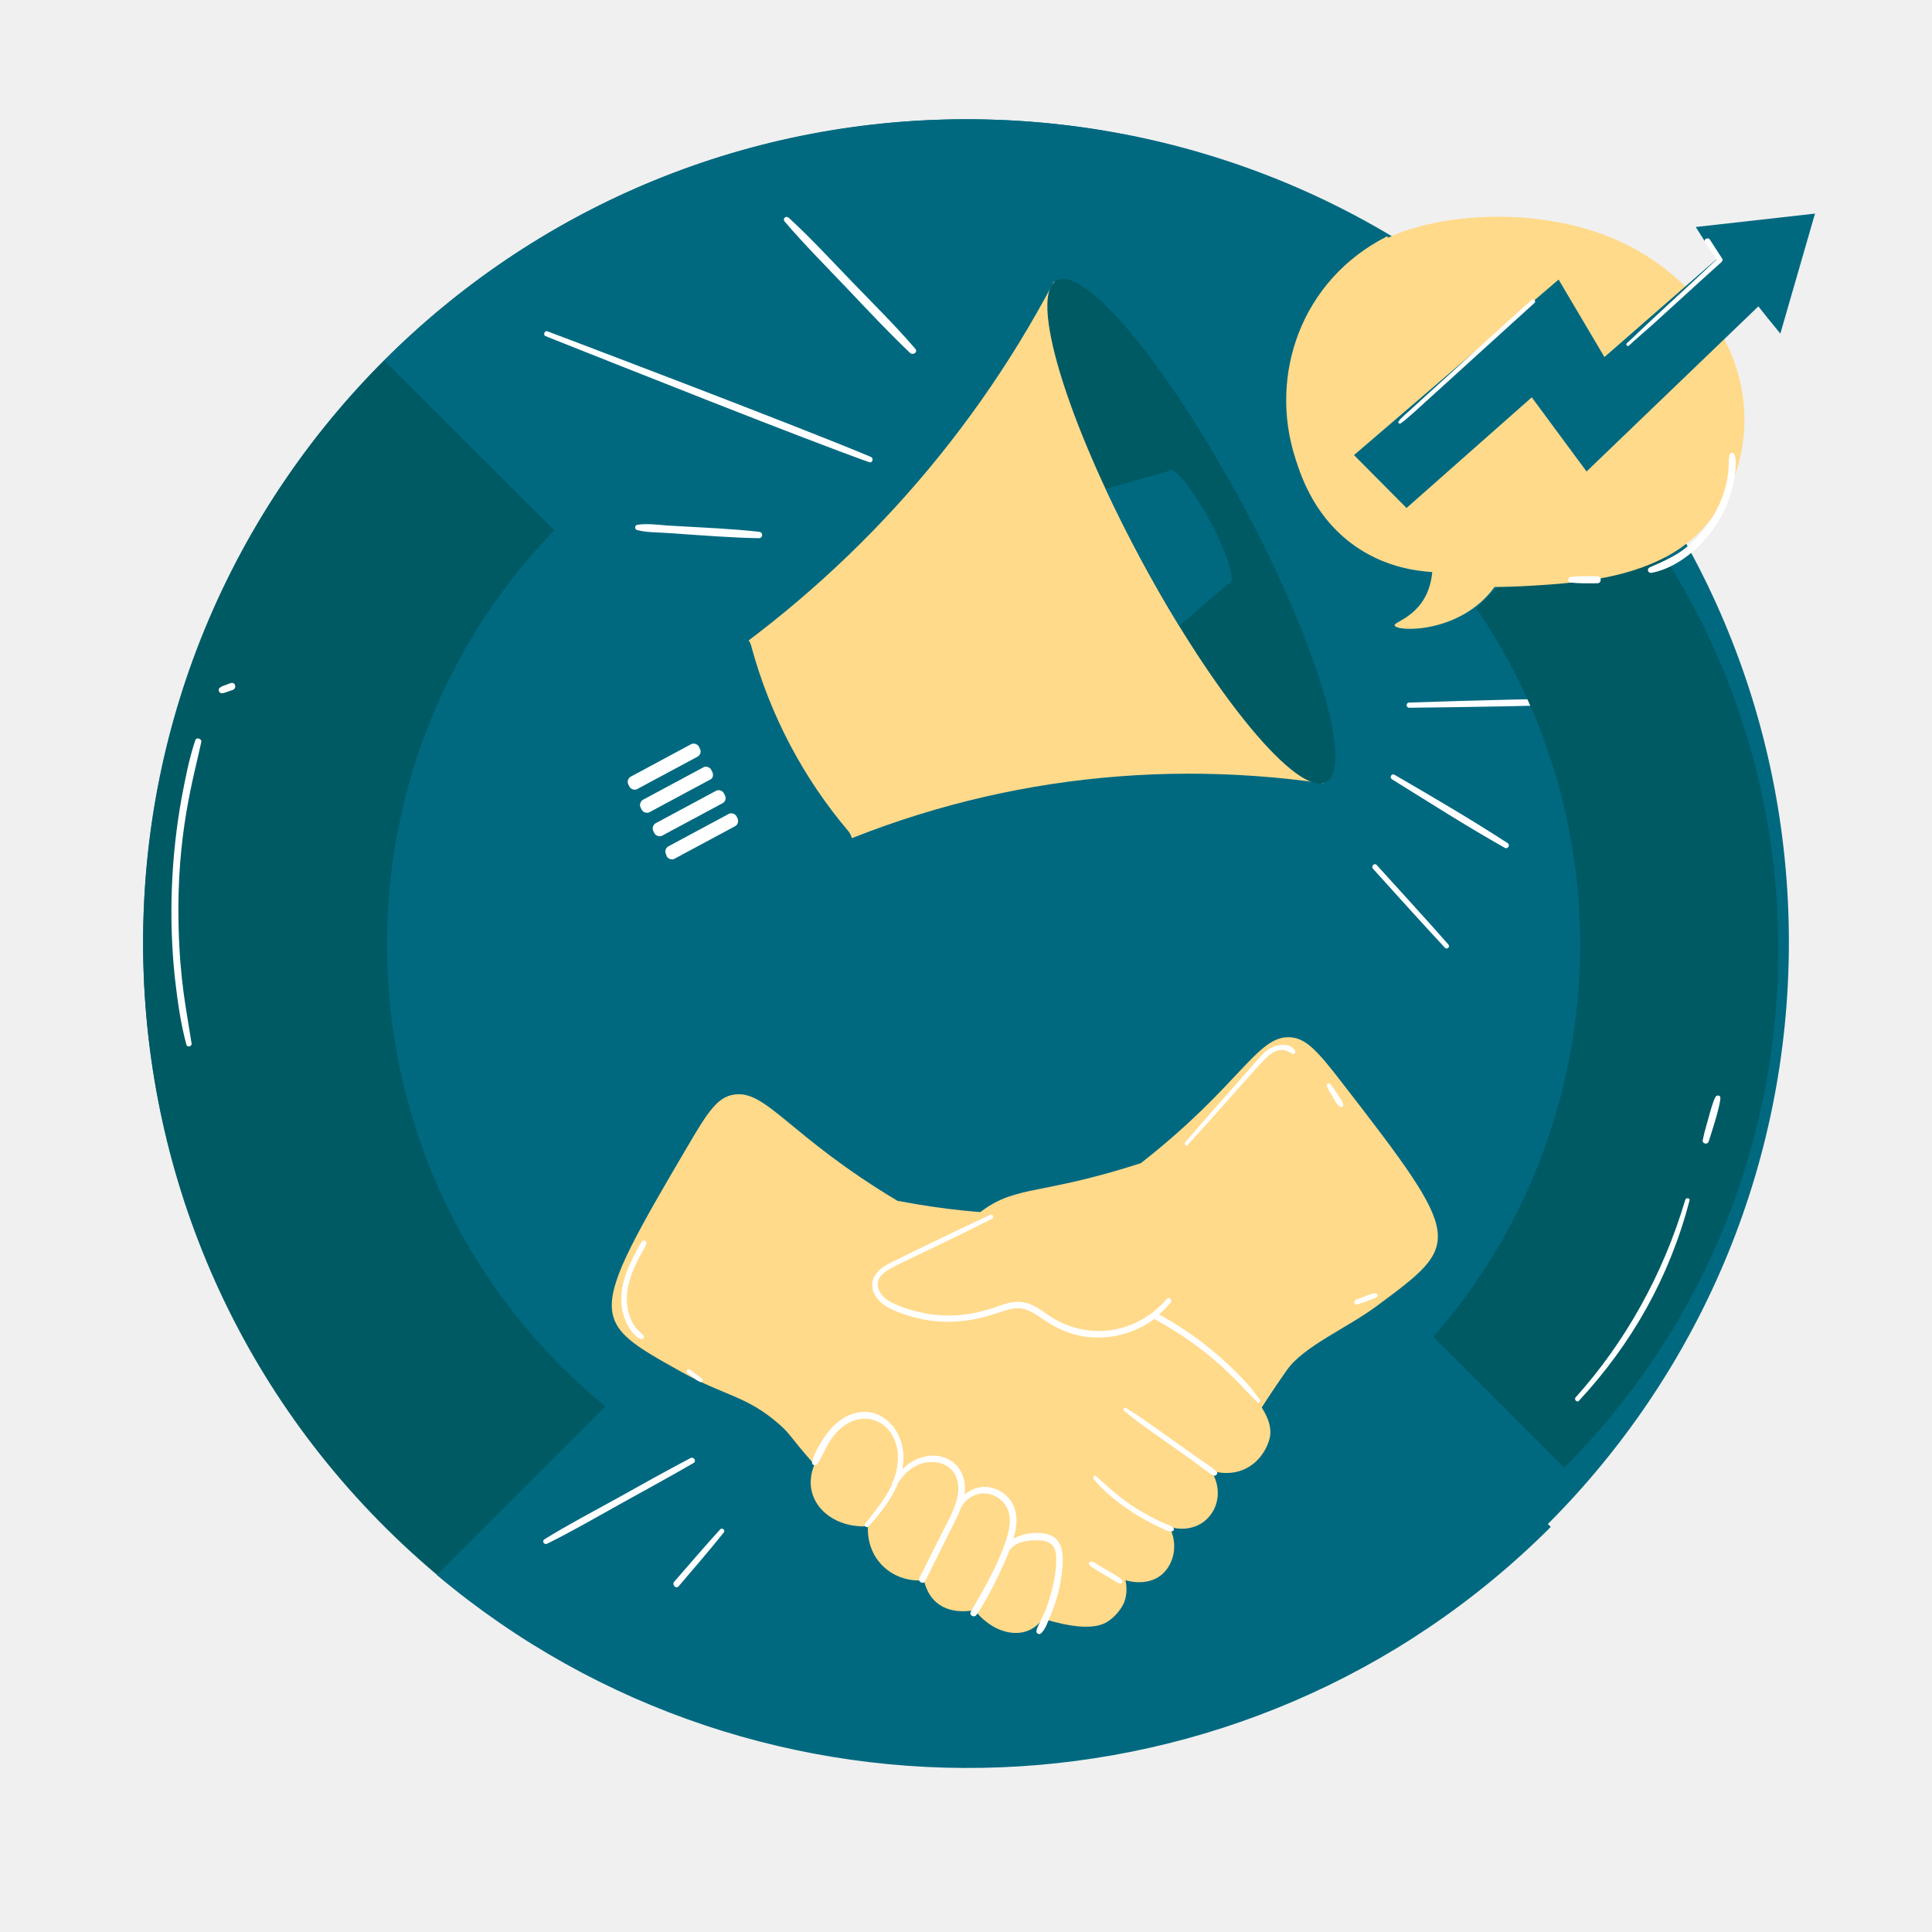
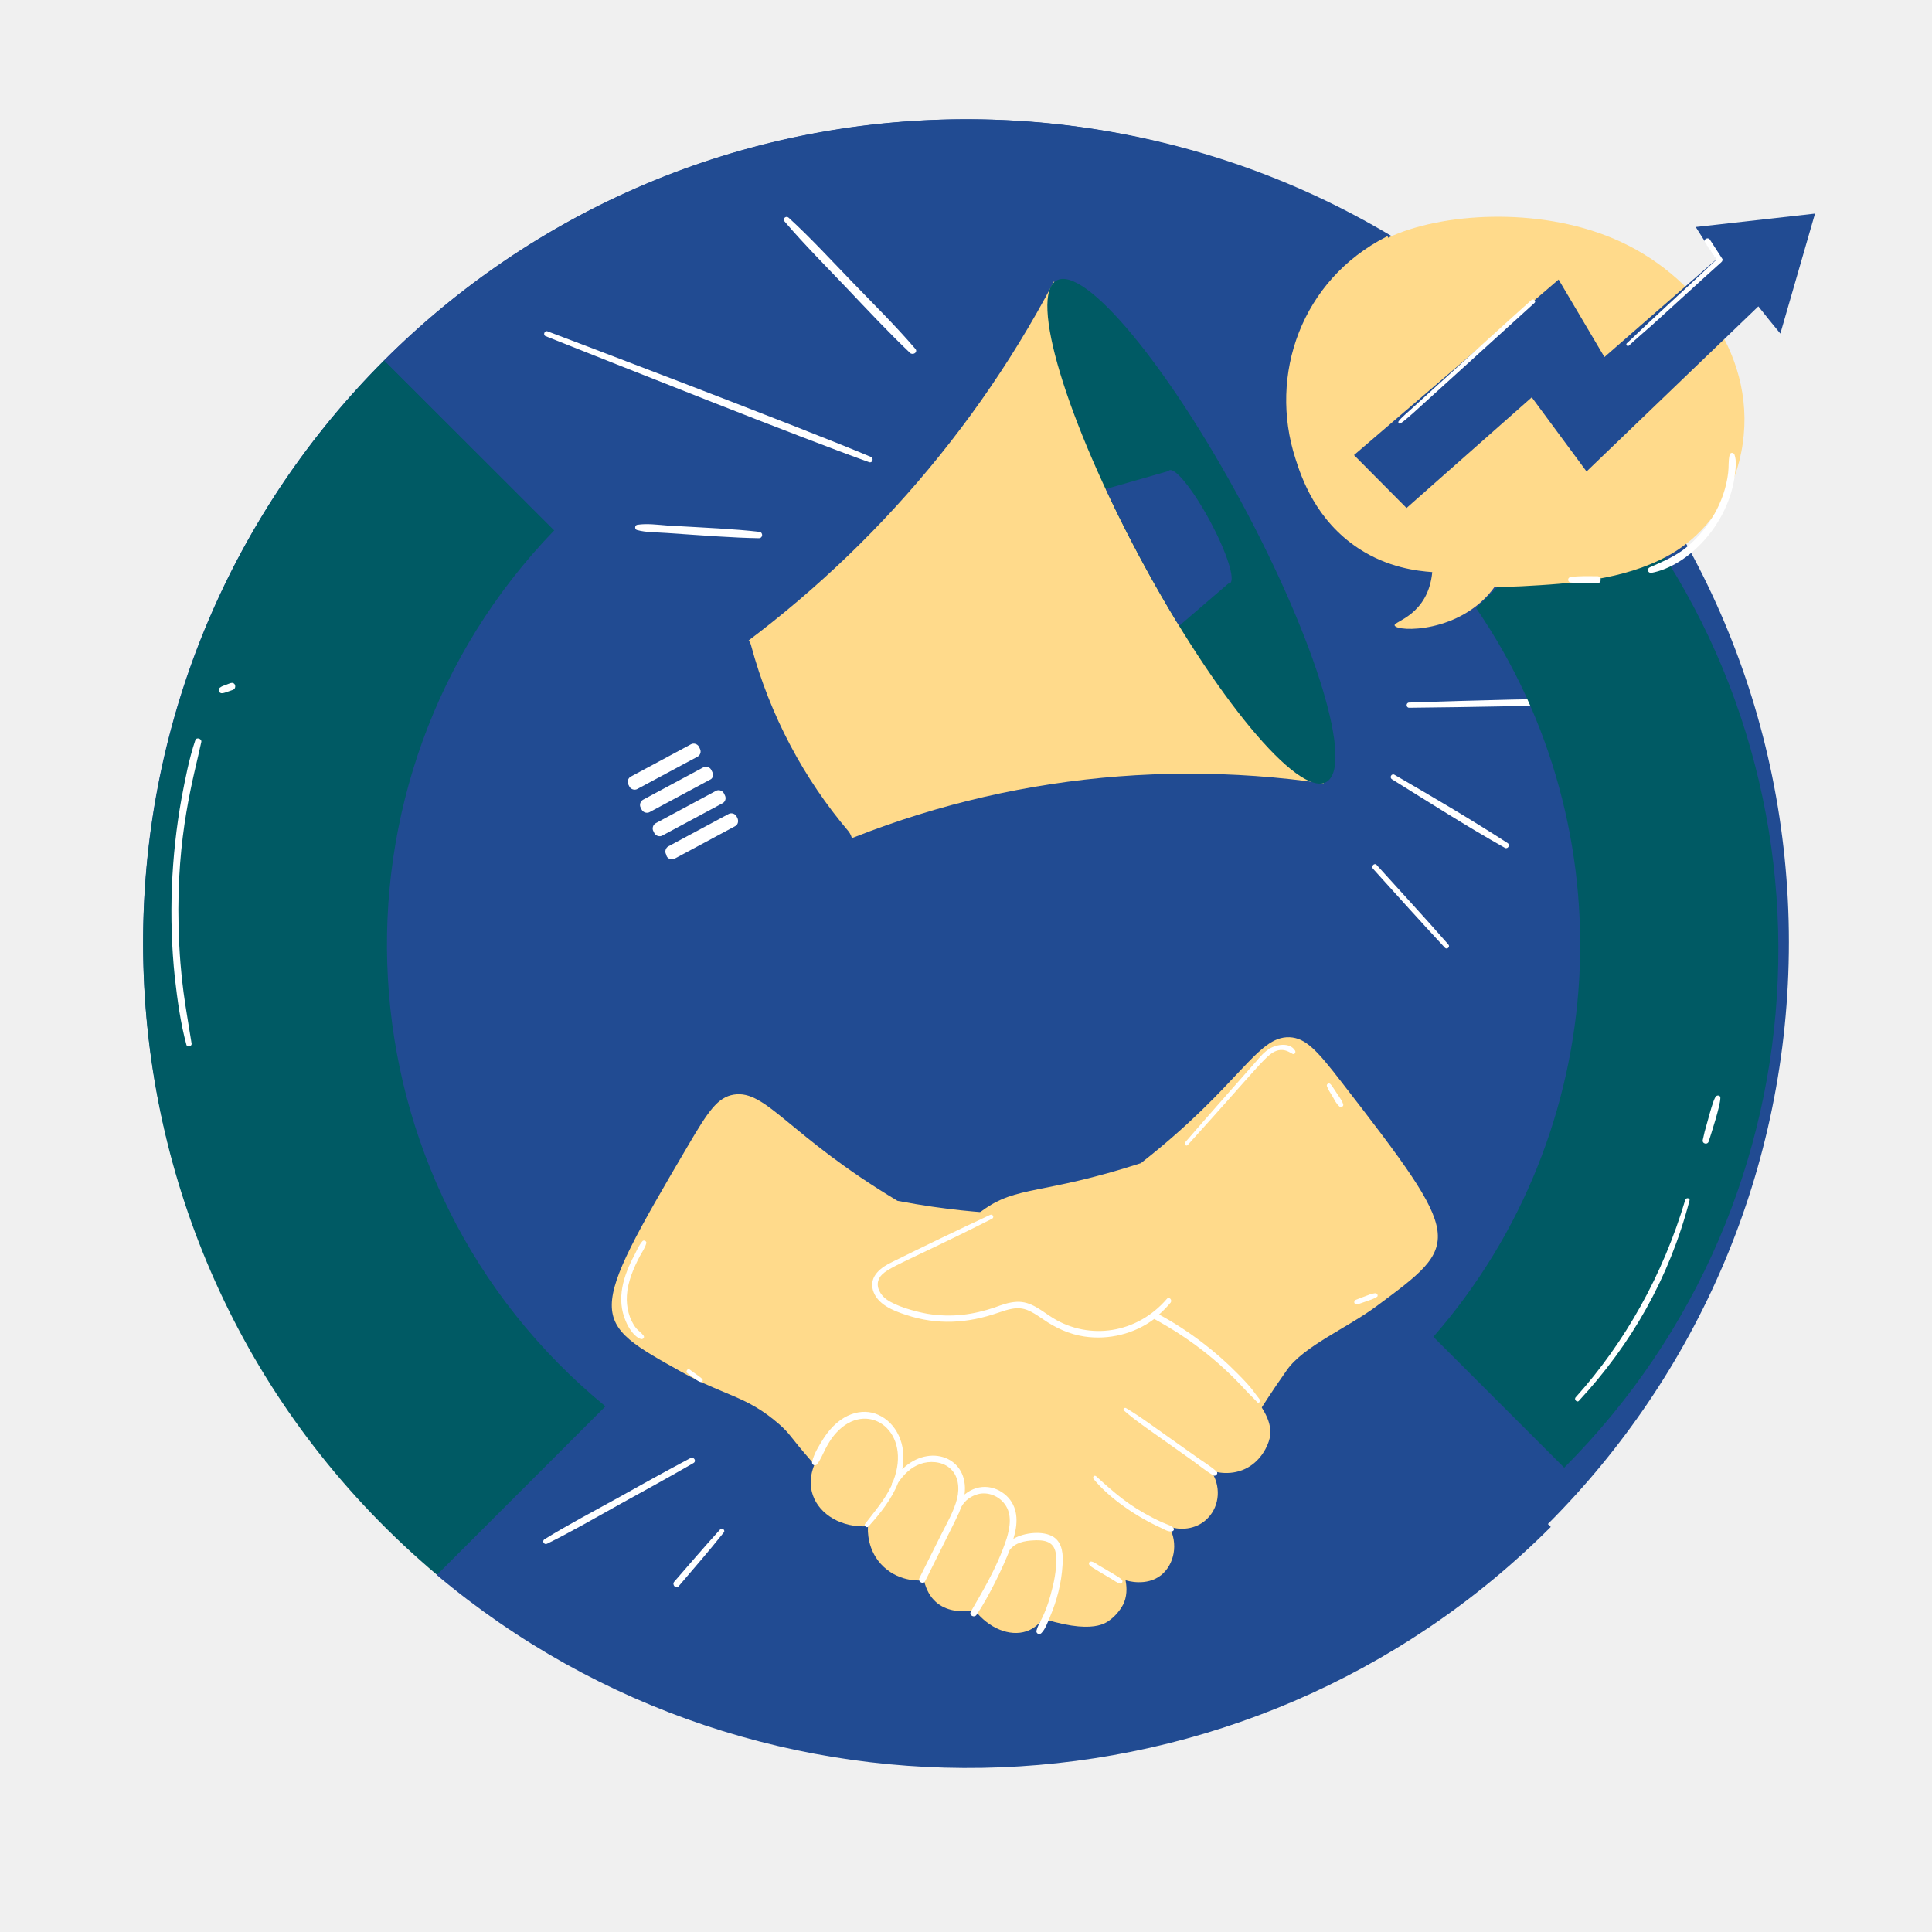
<svg xmlns="http://www.w3.org/2000/svg" width="81" height="81" viewBox="0 0 81 81" fill="none">
-   <path d="M40.5 74C59.554 74 75 58.554 75 39.5C75 20.446 59.554 5 40.5 5C21.446 5 6 20.446 6 39.5C6 58.554 21.446 74 40.5 74Z" fill="#006980" />
+   <path d="M40.5 74C59.554 74 75 58.554 75 39.5C75 20.446 59.554 5 40.5 5C21.446 5 6 20.446 6 39.5C6 58.554 21.446 74 40.5 74Z" fill="#214b92" />
  <path d="M67.611 29.267C64.767 29.283 61.923 29.361 59.08 29.455C58.939 29.455 58.939 29.673 59.08 29.673C61.923 29.642 64.767 29.595 67.611 29.486C67.752 29.486 67.752 29.267 67.611 29.267ZM63.205 35.345C61.658 34.345 60.064 33.408 58.47 32.486C58.345 32.408 58.236 32.595 58.361 32.673C59.923 33.642 61.486 34.642 63.095 35.548C63.22 35.611 63.33 35.423 63.205 35.345ZM60.72 39.595C59.736 38.47 58.72 37.377 57.72 36.267C57.627 36.158 57.47 36.314 57.564 36.423C58.564 37.533 59.564 38.642 60.58 39.736C60.673 39.83 60.814 39.689 60.72 39.595Z" fill="white" />
  <path d="M25.392 58.97L18.33 66.033C2.705 52.877 1.892 29.33 16.111 15.111L23.236 22.236C13.142 32.689 14.017 49.642 25.392 58.97Z" fill="#005A64" />
-   <path d="M67.033 17.314L60.595 23.767C51.095 12.189 33.642 11.47 23.252 22.236L16.111 15.111C30.439 0.798 54.002 1.814 67.033 17.314ZM65.017 64.017C52.252 76.783 31.892 77.454 18.314 66.033L25.377 58.97C35.158 66.986 49.455 66.454 58.611 57.611L65.017 64.017Z" fill="#006980" />
+   <path d="M67.033 17.314L60.595 23.767C51.095 12.189 33.642 11.47 23.252 22.236L16.111 15.111C30.439 0.798 54.002 1.814 67.033 17.314ZM65.017 64.017C52.252 76.783 31.892 77.454 18.314 66.033L25.377 58.97C35.158 66.986 49.455 66.454 58.611 57.611L65.017 64.017Z" fill="#214b92" />
  <path d="M65.58 61.533L60.095 56.048C67.611 47.423 68.283 34.845 61.892 25.502L67.361 20.033C77.564 32.142 76.876 50.22 65.58 61.533Z" fill="#005A64" />
  <path d="M34.017 58.861C34.267 57.47 35.752 57.626 37.502 55.532C38.298 54.579 38.377 54.079 40.017 51.97C40.439 51.423 40.72 51.079 41.189 50.751C42.642 49.689 43.673 50.111 47.83 48.767C52.002 45.501 52.689 43.439 54.064 43.486C54.736 43.517 55.205 44.017 56.252 45.376C61.439 52.064 61.283 52.111 57.705 54.767C56.486 55.673 54.658 56.439 53.955 57.439C53.314 58.345 52.814 59.142 52.752 59.236C51.127 61.595 49.689 63.095 49.689 63.095C48.017 64.814 46.439 65.767 45.486 66.345C44.048 67.22 42.392 68.189 41.548 67.595C41.095 67.282 40.673 66.392 40.564 66.142C40.455 65.876 40.408 65.611 40.486 65.282C39.408 65.486 38.455 64.876 38.283 63.798C37.767 63.814 37.252 63.611 36.908 63.22C36.439 62.704 36.361 61.907 36.642 61.267C35.095 61.657 33.767 60.329 34.017 58.861Z" fill="#FFDA8B" />
  <path d="M52.33 61.517C52.845 61.22 53.142 60.689 53.236 60.282C53.486 59.079 51.845 57.642 48.548 54.829C47.048 53.548 46.955 53.595 45.783 52.532C45.173 51.97 44.955 51.736 44.47 51.47C42.892 50.611 41.923 51.157 37.627 50.345C33.08 47.626 32.127 45.673 30.767 45.892C30.095 46.001 29.705 46.564 28.845 48.032C24.548 55.329 24.705 55.361 28.595 57.532C30.392 58.532 31.298 58.517 32.658 59.704C33.173 60.157 33.048 60.157 34.08 61.329C35.158 62.532 36.158 63.657 37.611 64.767C39.064 65.892 40.298 66.439 41.689 67.064C45.095 68.611 46.095 68.204 46.439 67.986C46.939 67.657 47.127 67.189 47.127 67.189C47.283 66.798 47.22 66.423 47.189 66.251C47.236 66.267 48.064 66.532 48.689 66.032C49.236 65.579 49.408 64.72 49.017 64.001C49.595 64.204 50.252 64.064 50.642 63.642C51.142 63.126 51.205 62.282 50.752 61.642C50.939 61.72 51.658 61.907 52.33 61.517Z" fill="#FFDA8B" />
  <path d="M34.08 62.689C33.798 61.892 34.252 61.173 34.345 61.001C35.345 59.267 36.923 58.783 37.58 59.876C38.22 60.97 37.767 62.033 37.767 62.033C37.767 62.033 37.923 61.689 38.22 61.392C38.298 61.33 38.939 60.798 39.58 61.033C39.845 61.126 40.017 61.33 40.064 61.392C40.423 61.876 40.361 62.658 39.939 63.408C39.97 63.361 40.408 62.595 41.252 62.564C41.33 62.564 42.002 62.533 42.298 62.97C42.767 63.658 42.002 65.126 42.002 65.126C42.033 65.064 42.345 64.439 43.064 64.314C43.127 64.298 43.767 64.204 44.173 64.595C44.877 65.267 44.283 66.704 44.173 66.986C43.955 67.501 43.689 68.173 43.033 68.392C42.33 68.626 41.455 68.267 40.861 67.501C40.861 67.501 39.127 67.939 38.736 66.251C38.611 66.267 37.767 66.345 37.064 65.704C36.33 65.033 36.377 64.111 36.392 63.986C35.298 64.064 34.361 63.501 34.08 62.689ZM45.97 50.298C45.97 50.298 42.798 50.205 40.33 51.564C37.861 52.923 36.627 52.908 36.564 53.814C36.486 54.72 40.033 55.845 42.658 54.361C45.423 56.845 49.564 56.298 50.673 52.548C49.095 51.798 47.533 51.048 45.97 50.298Z" fill="#FFDA8B" />
  <path d="M52.814 58.673C52.548 58.345 52.548 58.252 51.877 57.58C50.986 56.673 49.861 55.798 48.595 55.111C48.767 54.955 48.923 54.798 49.08 54.611C49.158 54.502 49.017 54.345 48.923 54.455C47.658 55.923 45.673 56.189 44.158 55.267C43.673 54.97 43.236 54.548 42.627 54.58C42.298 54.595 42.002 54.705 41.705 54.814C40.83 55.111 39.923 55.252 38.877 55.08C38.361 54.986 37.564 54.767 37.158 54.47C36.923 54.298 36.72 53.97 36.83 53.673C37.002 53.173 37.673 53.08 41.595 51.095C41.705 51.033 41.611 50.877 41.502 50.939C40.127 51.58 38.767 52.236 37.408 52.908C36.939 53.127 36.439 53.502 36.595 54.08C36.767 54.689 37.455 54.955 37.986 55.127C39.298 55.564 40.564 55.486 41.861 55.033C42.752 54.72 42.986 54.798 43.736 55.314C44.252 55.673 44.83 55.939 45.455 56.033C46.486 56.189 47.564 55.923 48.392 55.298C49.798 56.064 51.064 57.017 52.22 58.283C52.377 58.455 52.564 58.627 52.72 58.798C52.767 58.845 52.877 58.752 52.814 58.673ZM44.173 64.439C43.736 64.158 42.923 64.251 42.486 64.517C42.673 63.908 42.705 63.283 42.283 62.798C41.83 62.298 41.064 62.142 40.439 62.658C40.642 61.095 38.97 60.486 37.83 61.595C38.033 60.548 37.564 59.642 36.814 59.314C36.158 59.017 35.22 59.236 34.533 60.298C34.345 60.595 34.127 60.939 34.048 61.283C34.017 61.423 34.189 61.486 34.267 61.377C34.533 61.017 34.627 60.486 35.173 59.955C36.47 58.72 38.236 60.048 37.455 62.08C37.408 62.173 37.377 62.189 37.392 62.252C37.111 62.861 36.673 63.361 36.267 63.892C36.205 63.97 36.345 64.08 36.408 64.001C36.892 63.47 37.392 62.845 37.658 62.158C37.892 61.814 38.189 61.517 38.58 61.377C38.97 61.236 39.47 61.267 39.798 61.533C40.189 61.845 40.236 62.377 40.127 62.83C39.986 63.377 39.689 63.877 39.439 64.376L38.548 66.158C38.47 66.314 38.705 66.439 38.783 66.298C40.22 63.408 40.158 63.564 40.298 63.189C40.455 62.892 40.72 62.72 41.002 62.642C41.423 62.533 41.877 62.72 42.127 63.064C42.439 63.486 42.345 64.033 42.205 64.501C41.783 65.798 41.048 66.955 40.705 67.564C40.611 67.72 40.845 67.845 40.939 67.705C41.439 66.986 42.08 65.642 42.33 64.986C42.564 64.673 42.955 64.595 43.345 64.58C43.939 64.548 44.267 64.705 44.283 65.314C44.298 65.83 44.189 66.361 44.048 66.861C43.783 67.83 43.548 68.001 43.455 68.361C43.423 68.47 43.564 68.564 43.658 68.47C43.83 68.298 43.923 68.017 44.017 67.798C44.314 67.095 44.502 66.376 44.548 65.611C44.58 65.173 44.548 64.689 44.173 64.439ZM51.002 61.689C50.72 61.439 50.392 61.252 50.095 61.033C48.252 59.736 47.861 59.423 47.205 59.033C47.142 59.002 47.064 59.08 47.127 59.142C47.689 59.627 48.064 59.861 49.908 61.173C50.22 61.392 50.533 61.658 50.877 61.861C50.97 61.908 51.095 61.767 51.002 61.689ZM49.189 64.048C49.064 63.923 48.986 63.97 48.345 63.642C47.314 63.111 46.767 62.627 45.955 61.892C45.877 61.83 45.798 61.923 45.845 62.002C46.517 62.83 47.689 63.611 48.658 64.048C48.798 64.111 48.955 64.22 49.111 64.205C49.205 64.205 49.252 64.111 49.189 64.048ZM26.83 52.658C26.923 52.486 27.048 52.314 27.095 52.127C27.127 52.048 27.002 51.97 26.939 52.033C26.798 52.189 26.705 52.408 26.611 52.595C26.127 53.502 25.83 54.455 26.236 55.392C26.345 55.658 26.58 56.048 26.877 56.142C26.955 56.158 27.033 56.08 26.986 56.002C26.892 55.877 26.767 55.798 26.673 55.689C26.377 55.314 26.252 54.798 26.283 54.314C26.314 53.752 26.564 53.158 26.83 52.658ZM29.439 57.814C29.392 57.752 28.908 57.423 28.923 57.423C28.877 57.392 28.814 57.408 28.798 57.455C28.767 57.502 28.783 57.548 28.83 57.58C29.252 57.892 29.283 57.923 29.361 57.939C29.423 57.97 29.502 57.892 29.439 57.814ZM54.298 44.048C54.08 43.689 53.517 43.783 53.22 43.97C53.017 44.095 52.861 44.267 52.705 44.455C52.689 44.47 50.345 47.127 49.689 47.892C49.627 47.97 49.736 48.08 49.798 48.002C52.97 44.502 53.111 44.158 53.595 44.033C53.83 43.986 53.986 44.064 54.173 44.173C54.252 44.236 54.345 44.142 54.298 44.048ZM56.314 46.298C56.267 46.142 56.158 46.002 56.064 45.861C55.814 45.486 55.877 45.564 55.783 45.455C55.72 45.377 55.58 45.455 55.642 45.564C55.705 45.689 55.627 45.58 55.877 45.986C55.955 46.127 56.033 46.283 56.158 46.392C56.205 46.455 56.345 46.392 56.314 46.298ZM57.642 54.22C57.502 54.236 57.361 54.298 57.236 54.345C57.095 54.392 56.955 54.455 56.83 54.502C56.783 54.517 56.767 54.595 56.783 54.627C56.798 54.673 56.861 54.705 56.908 54.689C57.048 54.642 57.173 54.595 57.314 54.548C57.455 54.502 57.595 54.455 57.72 54.377C57.798 54.345 57.752 54.205 57.642 54.22ZM47.033 66.236C46.986 66.173 47.002 66.173 46.064 65.626C45.955 65.564 45.83 65.455 45.72 65.47C45.673 65.47 45.642 65.533 45.658 65.58C45.689 65.658 45.736 65.689 46.611 66.205C46.72 66.267 46.83 66.361 46.955 66.392C47.048 66.392 47.095 66.298 47.033 66.236Z" fill="white" />
-   <path d="M41.267 43.673L38.111 45.377C37.236 45.845 36.158 45.517 35.689 44.642L30.189 34.408L34.798 31.939C36.408 35.783 38.673 39.314 41.486 42.377C41.861 42.767 41.752 43.408 41.267 43.673Z" fill="#006980" />
+   <path d="M41.267 43.673L38.111 45.377C37.236 45.845 36.158 45.517 35.689 44.642L30.189 34.408L34.798 31.939C36.408 35.783 38.673 39.314 41.486 42.377C41.861 42.767 41.752 43.408 41.267 43.673Z" fill="#214b92" />
  <path d="M55.502 32.845C47.845 31.736 40.127 32.892 33.158 36.267C31.767 33.689 30.392 31.111 29.002 28.533C35.173 24.47 40.502 18.814 44.189 11.798C47.97 18.814 51.736 25.83 55.502 32.845Z" fill="#FFDA8B" />
  <path d="M55.598 32.79C56.777 32.157 55.203 26.935 52.084 21.127C48.964 15.319 45.48 11.123 44.302 11.756C43.123 12.389 44.697 17.611 47.816 23.419C50.936 29.227 54.42 33.422 55.598 32.79Z" fill="#005A64" />
-   <path d="M35.251 36.111L31.126 37.83C29.939 38.33 28.564 37.83 27.954 36.689L25.798 32.658C25.204 31.548 25.548 30.173 26.595 29.47L30.658 26.736C30.97 26.533 31.392 26.689 31.486 27.048C32.283 30.017 33.72 32.673 35.58 34.861C35.892 35.283 35.751 35.908 35.251 36.111ZM49.033 19.736L46.361 20.502C47.236 22.377 48.283 24.361 49.439 26.236L51.548 24.423L49.033 19.736Z" fill="#006980" />
-   <path d="M51.564 24.454C51.808 24.323 51.435 23.157 50.733 21.849C50.031 20.542 49.264 19.588 49.021 19.718C48.778 19.849 49.15 21.015 49.852 22.323C50.554 23.63 51.321 24.584 51.564 24.454Z" fill="#006980" />
+   <path d="M35.251 36.111L31.126 37.83C29.939 38.33 28.564 37.83 27.954 36.689L25.798 32.658C25.204 31.548 25.548 30.173 26.595 29.47L30.658 26.736C30.97 26.533 31.392 26.689 31.486 27.048C32.283 30.017 33.72 32.673 35.58 34.861C35.892 35.283 35.751 35.908 35.251 36.111ZM49.033 19.736L46.361 20.502C47.236 22.377 48.283 24.361 49.439 26.236L51.548 24.423L49.033 19.736Z" fill="#214b92" />
+   <path d="M51.564 24.454C51.808 24.323 51.435 23.157 50.733 21.849C50.031 20.542 49.264 19.588 49.021 19.718C48.778 19.849 49.15 21.015 49.852 22.323C50.554 23.63 51.321 24.584 51.564 24.454Z" fill="#214b92" />
  <path d="M29.252 31.72L26.72 33.079C26.611 33.142 26.455 33.095 26.392 32.986L26.345 32.892C26.283 32.782 26.33 32.626 26.439 32.564L28.97 31.204C29.08 31.142 29.236 31.189 29.299 31.298L29.345 31.392C29.408 31.517 29.361 31.657 29.252 31.72ZM29.767 32.689L27.236 34.048C27.127 34.111 26.97 34.064 26.908 33.954L26.861 33.861C26.799 33.751 26.845 33.595 26.955 33.532L29.486 32.173C29.595 32.111 29.752 32.157 29.814 32.267L29.861 32.361C29.924 32.486 29.892 32.642 29.767 32.689ZM30.299 33.673L27.767 35.032C27.658 35.095 27.502 35.048 27.439 34.939L27.392 34.845C27.33 34.736 27.377 34.579 27.486 34.517L30.017 33.157C30.127 33.095 30.283 33.142 30.345 33.251L30.392 33.345C30.455 33.47 30.408 33.611 30.299 33.673ZM30.814 34.642L28.283 36.001C28.174 36.064 28.017 36.017 27.955 35.907L27.924 35.814C27.861 35.704 27.908 35.548 28.017 35.486L30.549 34.126C30.658 34.064 30.814 34.111 30.877 34.22L30.924 34.314C30.97 34.439 30.939 34.579 30.814 34.642Z" fill="white" />
  <path d="M67.642 10.001C64.455 8.657 60.408 8.923 58.189 9.97C58.205 9.939 58.173 9.892 58.127 9.923C54.564 11.736 53.173 15.72 54.314 19.235C54.564 20.017 55.158 21.814 56.97 23.001C58.189 23.798 59.408 23.939 60.048 23.985C59.877 25.798 58.423 26.048 58.47 26.22C58.548 26.501 61.252 26.564 62.658 24.61C63.033 24.61 63.423 24.595 63.798 24.579C65.845 24.47 68.064 24.314 69.908 23.314C71.548 22.423 72.642 20.798 73.001 18.97C73.783 15.064 71.126 11.47 67.642 10.001Z" fill="#FFDA8B" />
  <path d="M69.173 23.782C69.642 23.579 70.111 23.376 70.533 23.079C71.595 22.298 72.314 21.048 72.455 19.814C72.486 19.564 72.455 19.314 72.517 19.064C72.548 18.954 72.689 18.97 72.72 19.064C72.814 19.329 72.767 19.642 72.736 19.907C72.47 22.001 70.767 23.735 69.236 24.017C69.08 24.032 69.033 23.845 69.173 23.782ZM65.861 24.189C66.22 24.142 66.595 24.157 66.97 24.157C67.158 24.157 67.158 24.454 66.97 24.454C66.595 24.454 66.236 24.47 65.861 24.423C65.705 24.407 65.705 24.204 65.861 24.189Z" fill="white" />
-   <path d="M56.767 19.08L65.345 11.72C65.986 12.798 66.626 13.892 67.267 14.97C68.83 13.611 70.392 12.236 71.955 10.877C71.673 10.423 71.376 9.97 71.095 9.517C72.767 9.33 74.423 9.142 76.095 8.955C75.611 10.627 75.126 12.314 74.642 13.986C74.33 13.611 74.017 13.22 73.72 12.845L66.517 19.767C65.751 18.736 64.986 17.689 64.22 16.658L58.97 21.298L56.767 19.08Z" fill="#006980" />
+   <path d="M56.767 19.08L65.345 11.72C65.986 12.798 66.626 13.892 67.267 14.97C68.83 13.611 70.392 12.236 71.955 10.877C71.673 10.423 71.376 9.97 71.095 9.517C72.767 9.33 74.423 9.142 76.095 8.955C75.611 10.627 75.126 12.314 74.642 13.986C74.33 13.611 74.017 13.22 73.72 12.845L66.517 19.767C65.751 18.736 64.986 17.689 64.22 16.658L58.97 21.298L56.767 19.08Z" fill="#214b92" />
  <path d="M64.205 12.58C63.861 12.877 59.877 16.502 59.861 16.517C58.83 17.47 58.783 17.47 58.642 17.658C58.595 17.705 58.658 17.798 58.72 17.752C58.908 17.627 59.08 17.455 59.252 17.314L64.33 12.705C64.424 12.627 64.299 12.502 64.205 12.58ZM72.205 10.845L71.689 10.048C71.611 9.923 71.392 10.033 71.486 10.173C71.642 10.408 71.799 10.658 71.955 10.892C71.345 11.47 70.736 12.033 70.111 12.611C68.299 14.283 68.705 13.939 68.205 14.392C68.142 14.455 68.236 14.548 68.299 14.486C68.611 14.189 68.955 13.908 69.267 13.627C70.392 12.611 71.299 11.767 72.158 11.002C72.22 10.955 72.236 10.877 72.205 10.845ZM36.517 19.158C33.486 17.877 22.97 13.892 22.955 13.892C22.83 13.845 22.752 14.048 22.877 14.095C25.908 15.298 33.548 18.345 36.439 19.377C36.58 19.423 36.642 19.22 36.517 19.158ZM38.377 14.627C37.548 13.658 36.642 12.767 35.752 11.845C34.861 10.923 34.002 9.986 33.064 9.126C32.955 9.033 32.798 9.158 32.892 9.283C33.72 10.252 34.627 11.158 35.502 12.08C36.377 13.002 37.252 13.939 38.173 14.814C38.314 14.892 38.486 14.752 38.377 14.627ZM31.845 22.298C30.767 22.173 29.611 22.127 27.986 22.033C27.58 22.002 27.127 21.939 26.72 22.002C26.611 22.017 26.595 22.189 26.705 22.22C27.095 22.33 27.549 22.314 27.955 22.345C29.564 22.455 30.752 22.548 31.814 22.564C31.986 22.564 32.002 22.33 31.845 22.298ZM28.955 61.127C27.924 61.673 26.908 62.236 25.877 62.814C24.861 63.377 23.814 63.923 22.83 64.533C22.705 64.611 22.814 64.783 22.939 64.72C23.986 64.205 25.002 63.611 26.017 63.048C27.033 62.486 28.064 61.923 29.064 61.345C29.22 61.267 29.095 61.064 28.955 61.127ZM30.189 64.126C29.533 64.845 28.908 65.58 28.267 66.314C28.158 66.439 28.345 66.642 28.455 66.501C29.08 65.767 29.72 65.033 30.33 64.267C30.439 64.173 30.283 64.017 30.189 64.126ZM70.658 50.298C69.72 53.455 68.127 56.283 66.064 58.58C65.97 58.673 66.127 58.83 66.205 58.72C68.392 56.361 69.986 53.58 70.83 50.345C70.877 50.236 70.705 50.189 70.658 50.298ZM71.924 45.986C71.814 46.173 71.689 46.658 71.627 46.877C71.408 47.673 71.502 47.298 71.392 47.783C71.345 47.955 71.595 48.017 71.642 47.845C71.736 47.548 72.127 46.361 72.127 46.033C72.142 45.923 71.986 45.892 71.924 45.986ZM7.611 33.47C7.174 35.908 7.064 38.455 7.33 40.986C7.439 41.923 7.564 42.877 7.814 43.798C7.845 43.923 8.049 43.877 8.033 43.752C7.799 42.236 7.549 41.173 7.486 38.83C7.392 34.97 8.127 32.58 8.439 31.111C8.47 30.97 8.236 30.892 8.189 31.033C7.924 31.814 7.767 32.658 7.611 33.47ZM9.314 29.064C9.424 29.048 9.361 29.064 9.767 28.923C9.892 28.877 9.892 28.689 9.783 28.642C9.705 28.611 9.658 28.642 9.455 28.72C9.267 28.783 9.299 28.783 9.22 28.83C9.111 28.908 9.189 29.08 9.314 29.064Z" fill="white" />
</svg>
